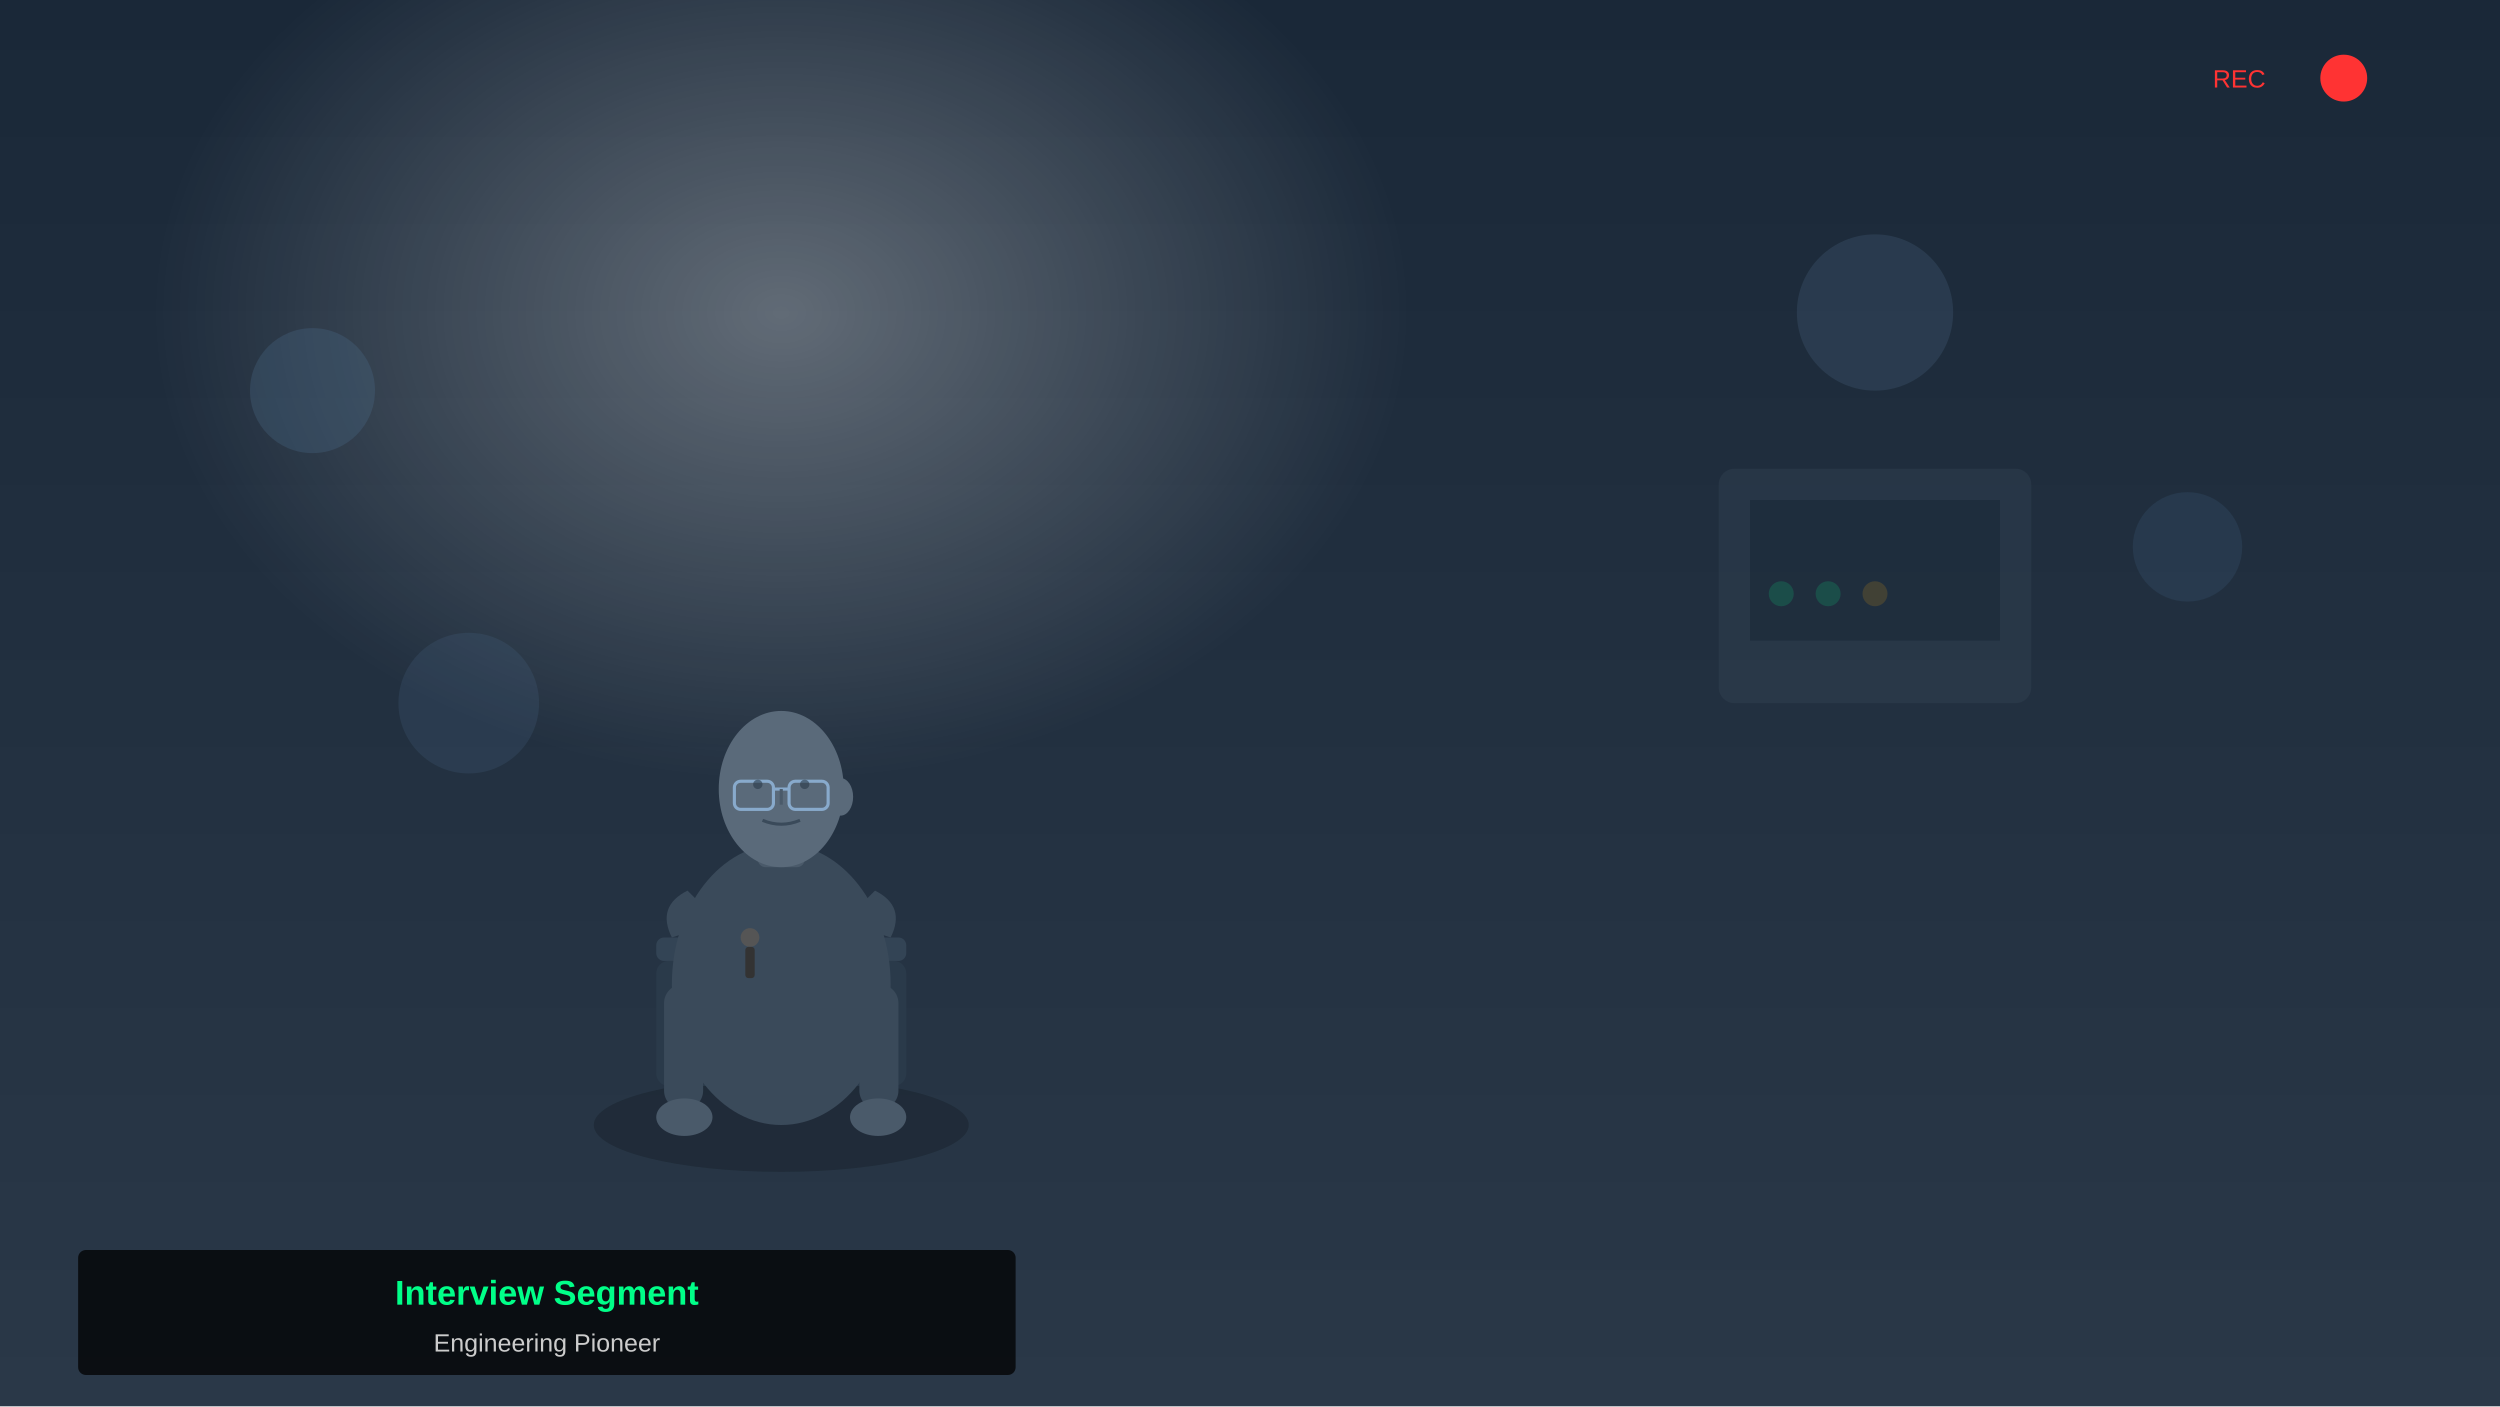
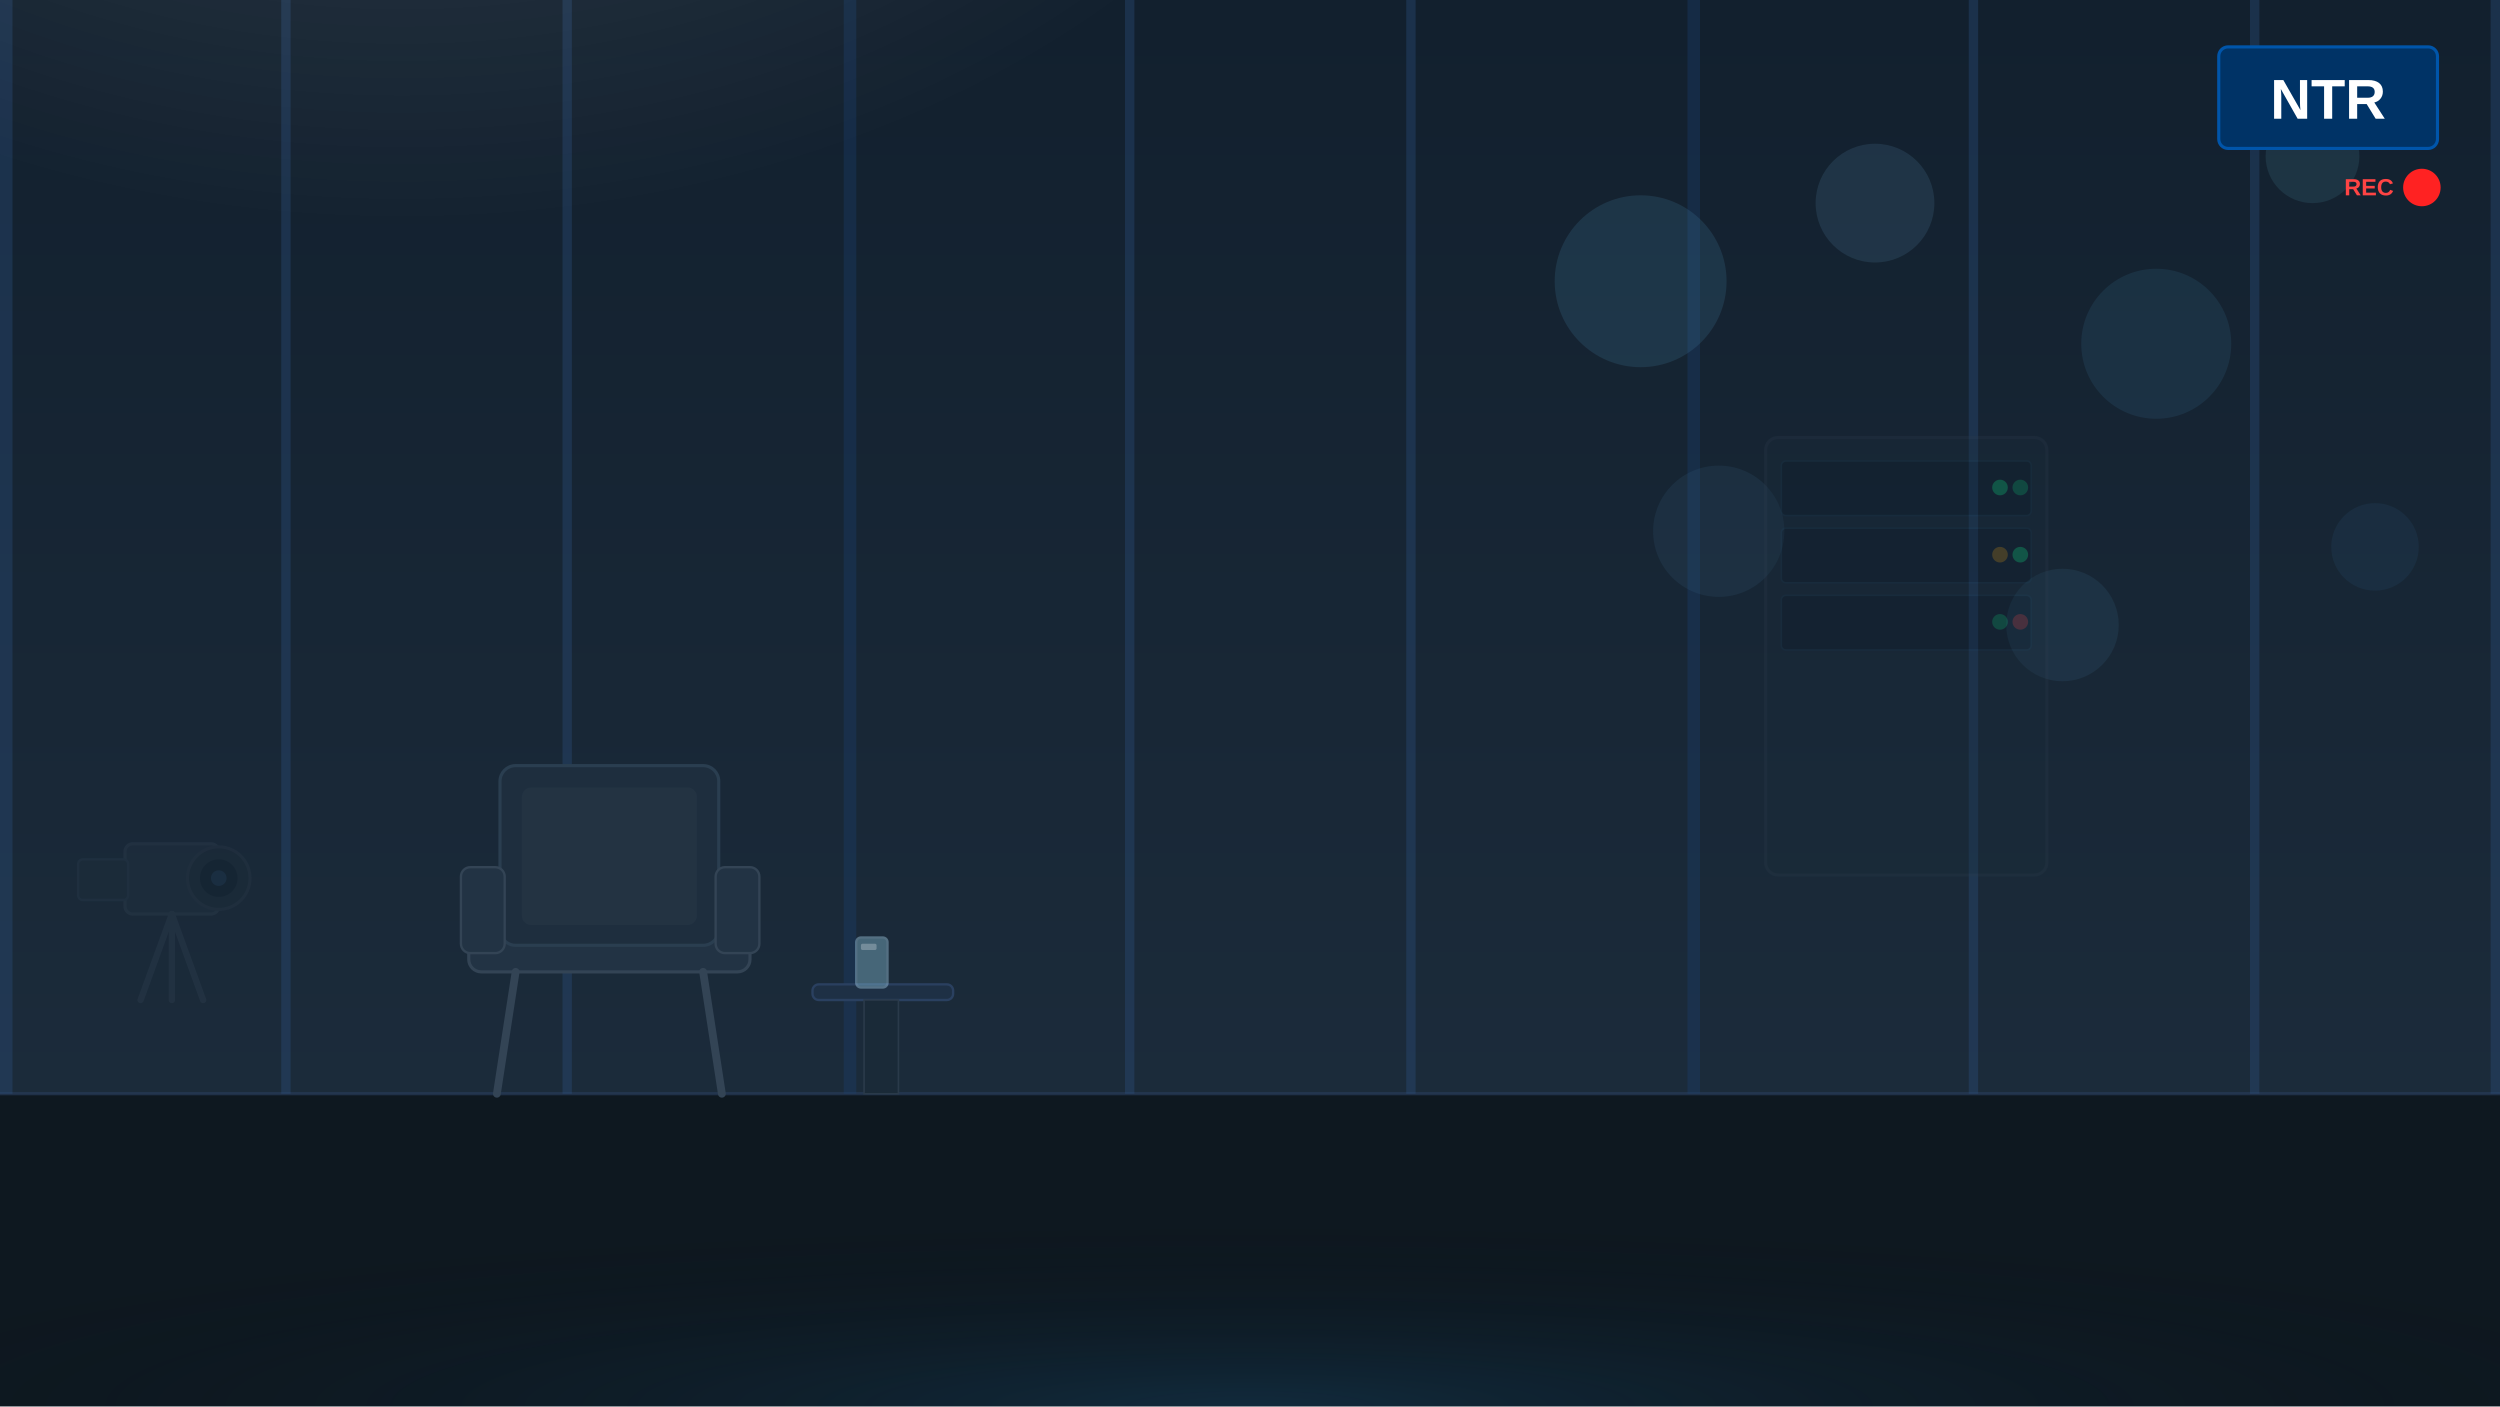
<svg xmlns="http://www.w3.org/2000/svg" viewBox="0 0 1600 900">
  <defs>
    <linearGradient id="studioGrad" x1="0%" y1="0%" x2="0%" y2="100%">
-       <stop offset="0%" style="stop-color:#1a2838;stop-opacity:1" />
-       <stop offset="100%" style="stop-color:#2a3848;stop-opacity:1" />
+       <stop offset="0%" stop-color="#12202e" />
+       <stop offset="100%" stop-color="#1e2e3e" />
    </linearGradient>
-     <radialGradient id="spotlight">
-       <stop offset="0%" style="stop-color:#ffffff;stop-opacity:0.3" />
-       <stop offset="100%" style="stop-color:#ffffff;stop-opacity:0" />
+     <radialGradient id="spotlight" cx="35%" cy="0%" r="70%">
+       <stop offset="0%" stop-color="#ffffff" stop-opacity="0.18" />
+       <stop offset="100%" stop-color="#ffffff" stop-opacity="0" />
+     </radialGradient>
+     <radialGradient id="floorGlow" cx="50%" cy="100%" r="60%">
+       <stop offset="0%" stop-color="#1a6090" stop-opacity="0.25" />
+       <stop offset="100%" stop-color="#000000" stop-opacity="0" />
    </radialGradient>
  </defs>
  <rect width="1600" height="900" fill="url(#studioGrad)" />
-   <ellipse cx="500" cy="200" rx="400" ry="300" fill="url(#spotlight)" />
-   <circle cx="200" cy="250" r="40" fill="#4a6a8a" opacity="0.3" />
-   <circle cx="1200" cy="200" r="50" fill="#5a7a9a" opacity="0.2" />
-   <circle cx="1400" cy="350" r="35" fill="#3a5a7a" opacity="0.25" />
-   <circle cx="300" cy="450" r="45" fill="#4a6a8a" opacity="0.2" />
-   <ellipse cx="500" cy="720" rx="120" ry="30" fill="#1a2530" opacity="0.6" />
-   <g transform="translate(500, 550)">
-     <rect x="-80" y="50" width="160" height="15" rx="5" fill="#334455" />
-     <rect x="-80" y="65" width="160" height="80" rx="8" fill="#2a3a4a" />
-     <ellipse cx="0" cy="80" rx="70" ry="90" fill="#3a4a5a" />
-     <path d="M -70,50 Q -80,30 -60,20 L -40,40" fill="#3a4a5a" />
-     <path d="M 70,50 Q 80,30 60,20 L 40,40" fill="#3a4a5a" />
-     <rect x="-75" y="80" width="25" height="80" rx="12" fill="#3a4a5a" />
-     <rect x="50" y="80" width="25" height="80" rx="12" fill="#3a4a5a" />
-     <ellipse cx="-62" cy="165" rx="18" ry="12" fill="#4a5a6a" />
-     <ellipse cx="62" cy="165" rx="18" ry="12" fill="#4a5a6a" />
-     <rect x="-15" y="-25" width="30" height="30" rx="5" fill="#4a5a6a" />
-     <ellipse cx="0" cy="-45" rx="40" ry="50" fill="#5a6a7a" />
-     <ellipse cx="38" cy="-40" rx="8" ry="12" fill="#5a6a7a" />
-     <rect x="-30" y="-50" width="25" height="18" rx="4" fill="none" stroke="#88aacc" stroke-width="2" />
-     <rect x="5" y="-50" width="25" height="18" rx="4" fill="none" stroke="#88aacc" stroke-width="2" />
-     <line x1="-5" y1="-45" x2="5" y2="-45" stroke="#88aacc" stroke-width="2" />
-     <circle cx="-15" cy="-48" r="3" fill="#2a3a4a" opacity="0.6" />
-     <circle cx="15" cy="-48" r="3" fill="#2a3a4a" opacity="0.6" />
-     <line x1="0" y1="-45" x2="0" y2="-35" stroke="#4a5a6a" stroke-width="2" />
-     <path d="M -12,-25 Q 0,-20 12,-25" fill="none" stroke="#3a4a5a" stroke-width="2" />
+   <rect x="0" y="700" width="1600" height="200" fill="#0e1820" />
+   <line x1="0" y1="700" x2="1600" y2="700" stroke="#2a4060" stroke-width="2" opacity="0.6" />
+   <rect x="0" y="700" width="1600" height="200" fill="url(#floorGlow)" />
+   <g opacity="0.35">
+     <rect x="0" y="0" width="8" height="700" fill="#2a5080" />
+     <rect x="180" y="0" width="6" height="700" fill="#2a5080" />
+     <rect x="360" y="0" width="6" height="700" fill="#2a5080" />
+     <rect x="540" y="0" width="8" height="700" fill="#1a4070" />
+     <rect x="720" y="0" width="6" height="700" fill="#2a5080" />
+     <rect x="900" y="0" width="6" height="700" fill="#2a5080" />
+     <rect x="1080" y="0" width="8" height="700" fill="#1a4070" />
+     <rect x="1260" y="0" width="6" height="700" fill="#2a5080" />
+     <rect x="1440" y="0" width="6" height="700" fill="#2a5080" />
+     <rect x="1594" y="0" width="6" height="700" fill="#2a5080" />
  </g>
-   <circle cx="480" cy="600" r="6" fill="#555" />
-   <rect x="477" y="606" width="6" height="20" rx="2" fill="#333" />
-   <g opacity="0.3">
-     <rect x="1100" y="300" width="200" height="150" rx="10" fill="#3a4a5a" />
-     <rect x="1120" y="320" width="160" height="90" fill="#1a2a3a" />
-     <circle cx="1140" cy="380" r="8" fill="#00ff88" opacity="0.5" />
-     <circle cx="1170" cy="380" r="8" fill="#00ff88" opacity="0.5" />
-     <circle cx="1200" cy="380" r="8" fill="#ffaa00" opacity="0.5" />
+   <ellipse cx="400" cy="0" rx="480" ry="360" fill="url(#spotlight)" />
+   <circle cx="1050" cy="180" r="55" fill="#4a8ab0" opacity="0.18" />
+   <circle cx="1200" cy="130" r="38" fill="#6aaad0" opacity="0.14" />
+   <circle cx="1380" cy="220" r="48" fill="#3a7aa0" opacity="0.16" />
+   <circle cx="1480" cy="100" r="30" fill="#5aaac0" opacity="0.13" />
+   <circle cx="1100" cy="340" r="42" fill="#3a6a90" opacity="0.15" />
+   <circle cx="1320" cy="400" r="36" fill="#4a8ab0" opacity="0.12" />
+   <circle cx="1520" cy="350" r="28" fill="#2a5a80" opacity="0.16" />
+   <rect x="300" y="600" width="180" height="22" rx="8" fill="#223344" stroke="#334455" stroke-width="2" />
+   <rect x="320" y="490" width="140" height="115" rx="10" fill="#1e2e3e" stroke="#2a3e50" stroke-width="2" />
+   <rect x="295" y="555" width="28" height="55" rx="6" fill="#223344" stroke="#334455" stroke-width="1.5" />
+   <rect x="458" y="555" width="28" height="55" rx="6" fill="#223344" stroke="#334455" stroke-width="1.5" />
+   <line x1="330" y1="622" x2="318" y2="700" stroke="#334455" stroke-width="5" stroke-linecap="round" />
+   <line x1="450" y1="622" x2="462" y2="700" stroke="#334455" stroke-width="5" stroke-linecap="round" />
+   <rect x="334" y="504" width="112" height="88" rx="6" fill="#253545" opacity="0.7" />
+   <rect x="520" y="630" width="90" height="10" rx="4" fill="#1e3045" stroke="#2a4060" stroke-width="1.5" />
+   <rect x="553" y="640" width="22" height="60" fill="#1a2a38" stroke="#2a3a4a" stroke-width="1" />
+   <rect x="548" y="600" width="20" height="32" rx="3" fill="#88c0d8" opacity="0.4" stroke="#aad8f0" stroke-width="1.5" />
+   <rect x="551" y="604" width="10" height="4" rx="1" fill="#ffffff" opacity="0.25" />
+   <rect x="1420" y="30" width="140" height="65" rx="6" fill="#003366" stroke="#0055aa" stroke-width="2" />
+   <text x="1490" y="76" font-family="Arial, sans-serif" font-size="36" font-weight="bold" fill="#ffffff" text-anchor="middle">NTR</text>
+   <circle cx="1550" cy="120" r="12" fill="#ff2222">
+     <animate attributeName="opacity" values="1;0.25;1" dur="1.4s" repeatCount="indefinite" />
+   </circle>
+   <text x="1532" y="125" font-family="Arial, sans-serif" font-size="15" fill="#ff4444" text-anchor="end" font-weight="bold">REC</text>
+   <g opacity="0.28" transform="translate(1130, 280)">
+     <rect x="0" y="0" width="180" height="280" rx="8" fill="#1a2a3a" stroke="#2a3a4a" stroke-width="2" />
+     <rect x="10" y="15" width="160" height="35" rx="3" fill="#0a1a28" stroke="#1a3a50" stroke-width="1" />
+     <rect x="10" y="58" width="160" height="35" rx="3" fill="#0a1a28" stroke="#1a3a50" stroke-width="1" />
+     <rect x="10" y="101" width="160" height="35" rx="3" fill="#0a1a28" stroke="#1a3a50" stroke-width="1" />
+     <circle cx="150" cy="32" r="5" fill="#00ff88" opacity="0.8" />
+     <circle cx="163" cy="32" r="5" fill="#00ff88" opacity="0.6" />
+     <circle cx="150" cy="75" r="5" fill="#ffaa00" opacity="0.7" />
+     <circle cx="163" cy="75" r="5" fill="#00ff88" opacity="0.8" />
+     <circle cx="150" cy="118" r="5" fill="#00ff88" opacity="0.6" />
+     <circle cx="163" cy="118" r="5" fill="#ff3333" opacity="0.7" />
  </g>
-   <rect x="50" y="800" width="600" height="80" fill="#000000" opacity="0.75" rx="5" />
-   <text x="350" y="835" font-family="Arial, sans-serif" font-size="22" fill="#00ff88" text-anchor="middle" font-weight="bold">
-     Interview Segment
-   </text>
-   <text x="350" y="865" font-family="Arial, sans-serif" font-size="16" fill="#cccccc" text-anchor="middle" id="interviewName">
-     Engineering Pioneer
-   </text>
-   <circle cx="1500" cy="50" r="15" fill="#ff3333">
-     <animate attributeName="opacity" values="1;0.3;1" dur="1.5s" repeatCount="indefinite" />
-   </circle>
-   <text x="1450" y="56" font-family="Arial, sans-serif" font-size="16" fill="#ff3333" text-anchor="end">REC</text>
+   <g opacity="0.3" transform="translate(80, 520)">
+     <rect x="0" y="20" width="60" height="45" rx="5" fill="#223344" stroke="#334455" stroke-width="2" />
+     <circle cx="60" cy="42" r="20" fill="#1a2a38" stroke="#2a3a4a" stroke-width="2" />
+     <circle cx="60" cy="42" r="12" fill="#0a1a28" />
+     <circle cx="60" cy="42" r="5" fill="#1a3a58" />
+     <rect x="-30" y="30" width="32" height="26" rx="3" fill="#1e2e3e" stroke="#2a3e50" stroke-width="1.5" />
+     <line x1="30" y1="65" x2="10" y2="120" stroke="#334455" stroke-width="4" stroke-linecap="round" />
+     <line x1="30" y1="65" x2="50" y2="120" stroke="#334455" stroke-width="4" stroke-linecap="round" />
+     <line x1="30" y1="65" x2="30" y2="120" stroke="#334455" stroke-width="4" stroke-linecap="round" />
+   </g>
+   <rect width="1600" height="900" fill="none" style="background: repeating-linear-gradient(0deg, rgba(0,0,0,0.04) 0px, transparent 1px, transparent 3px, rgba(0,0,0,0.04) 4px)" opacity="0.5" />
</svg>
